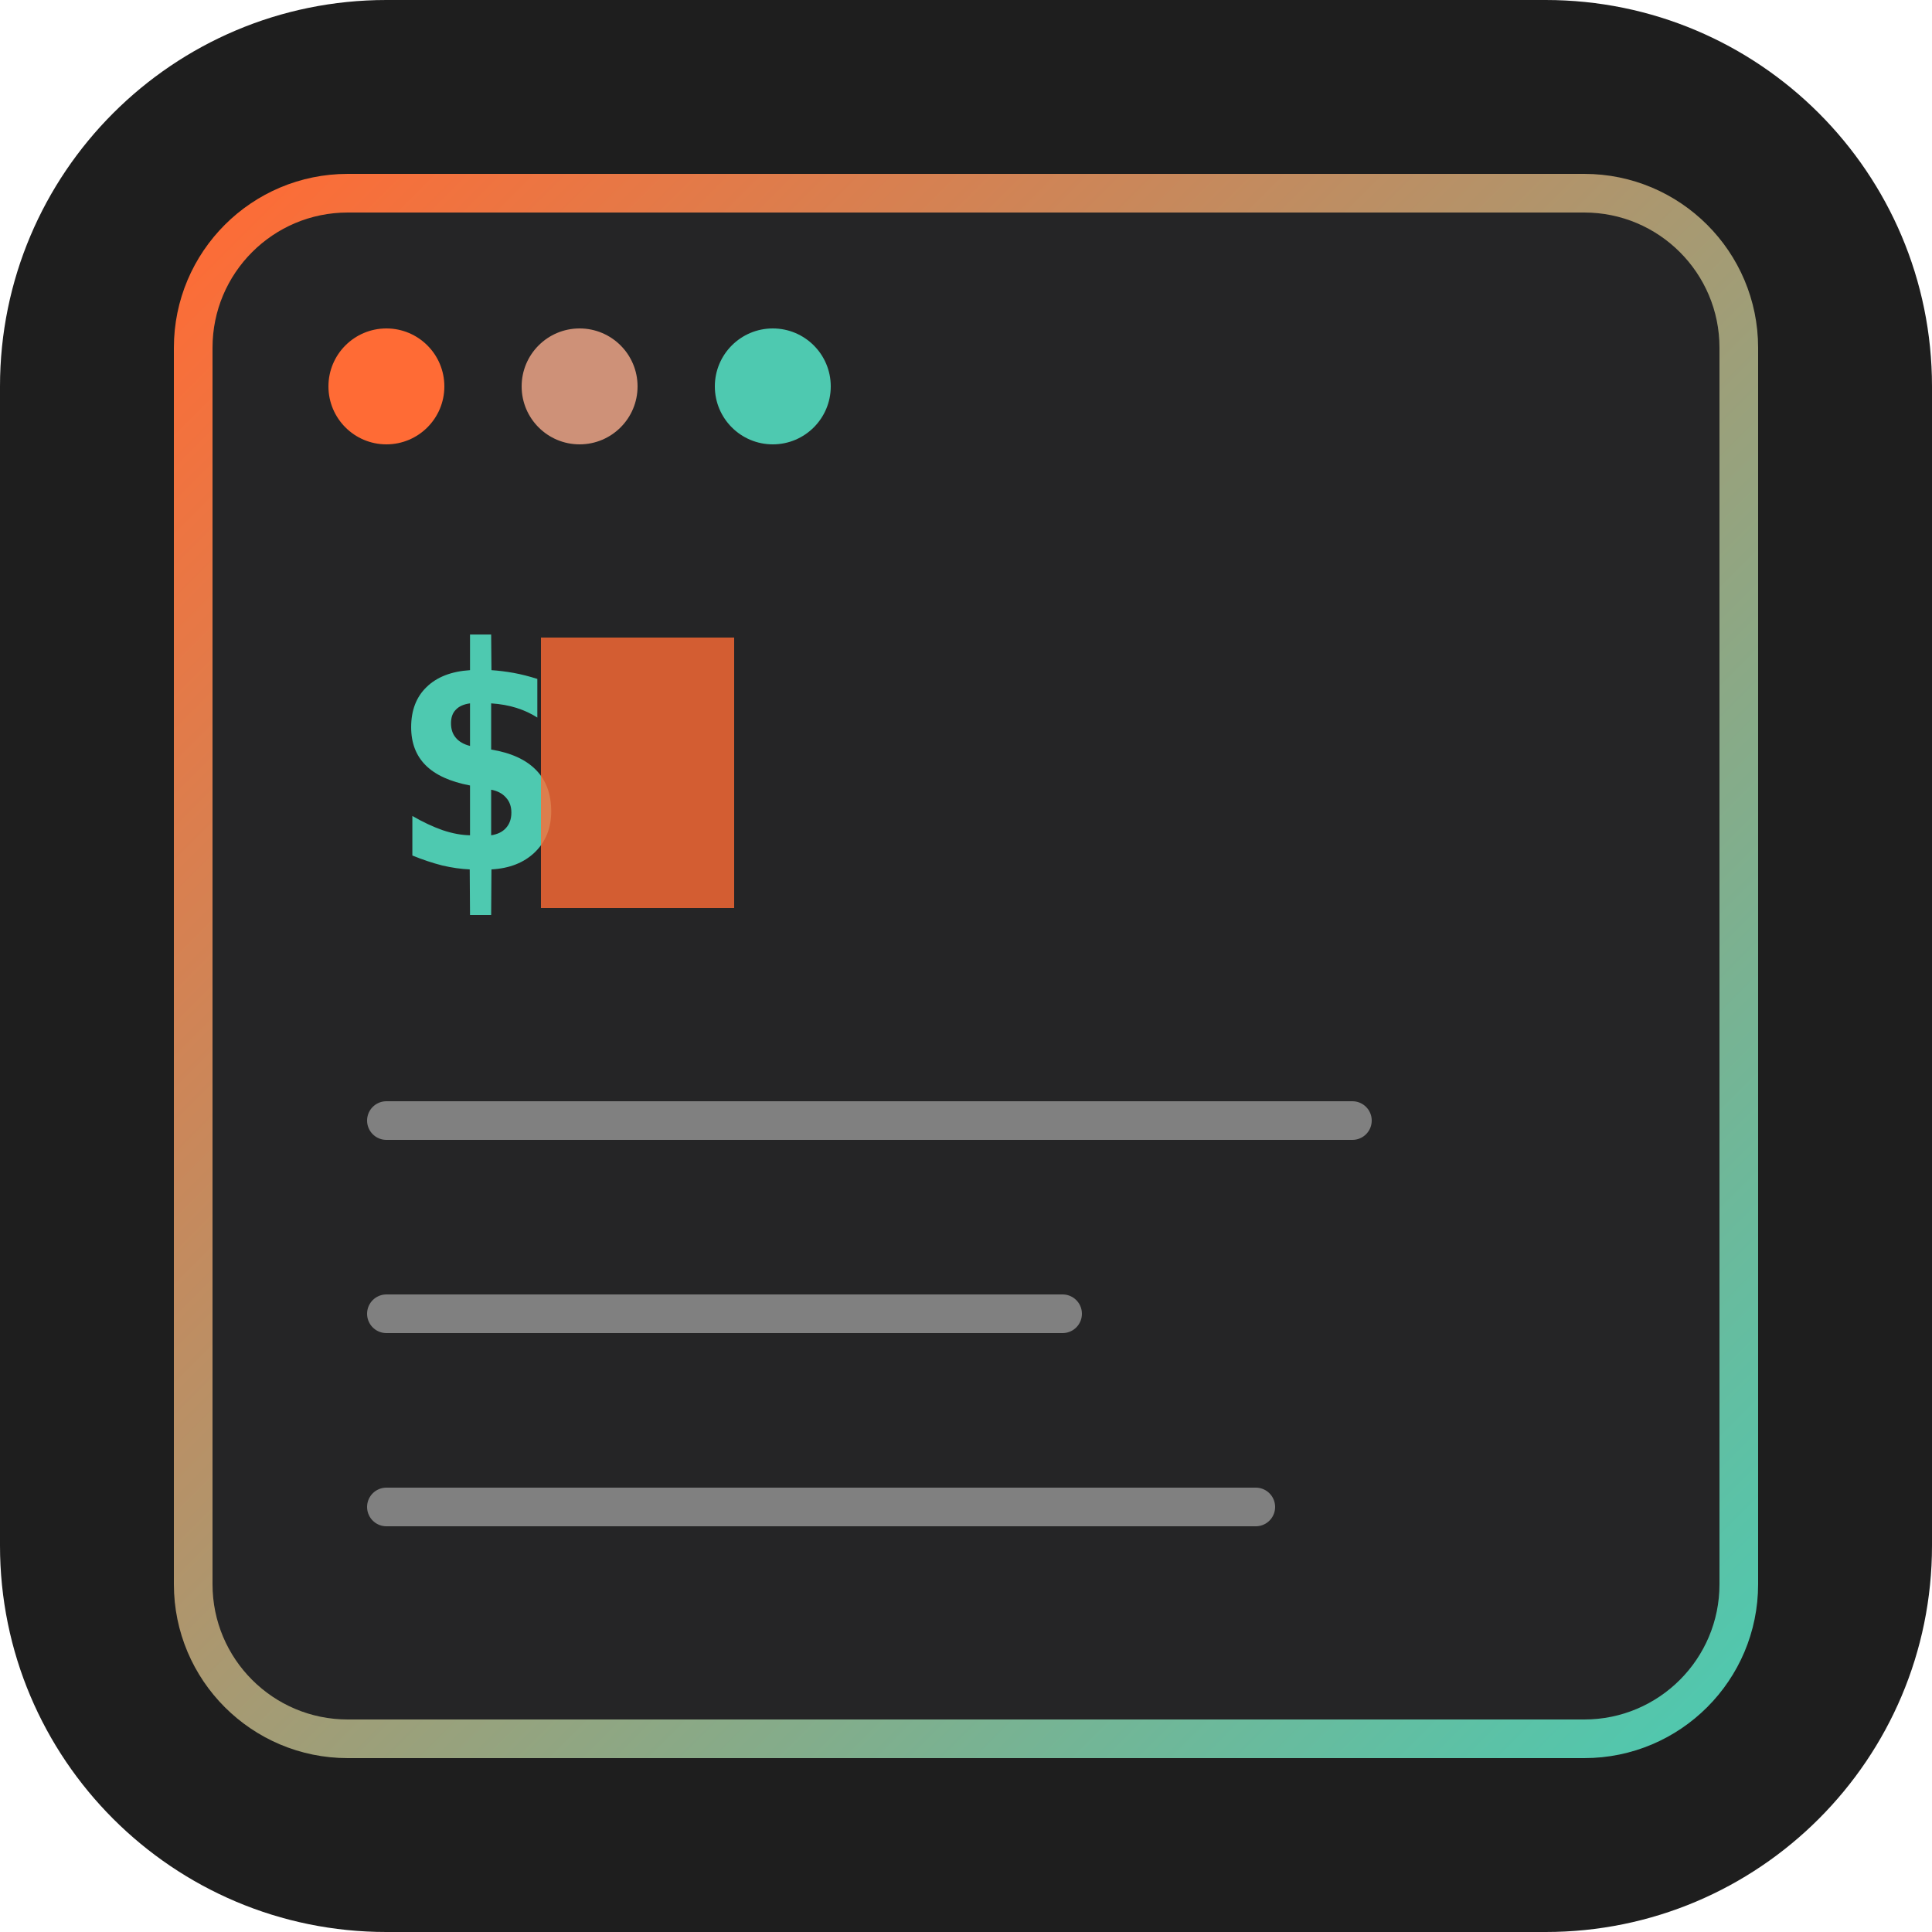
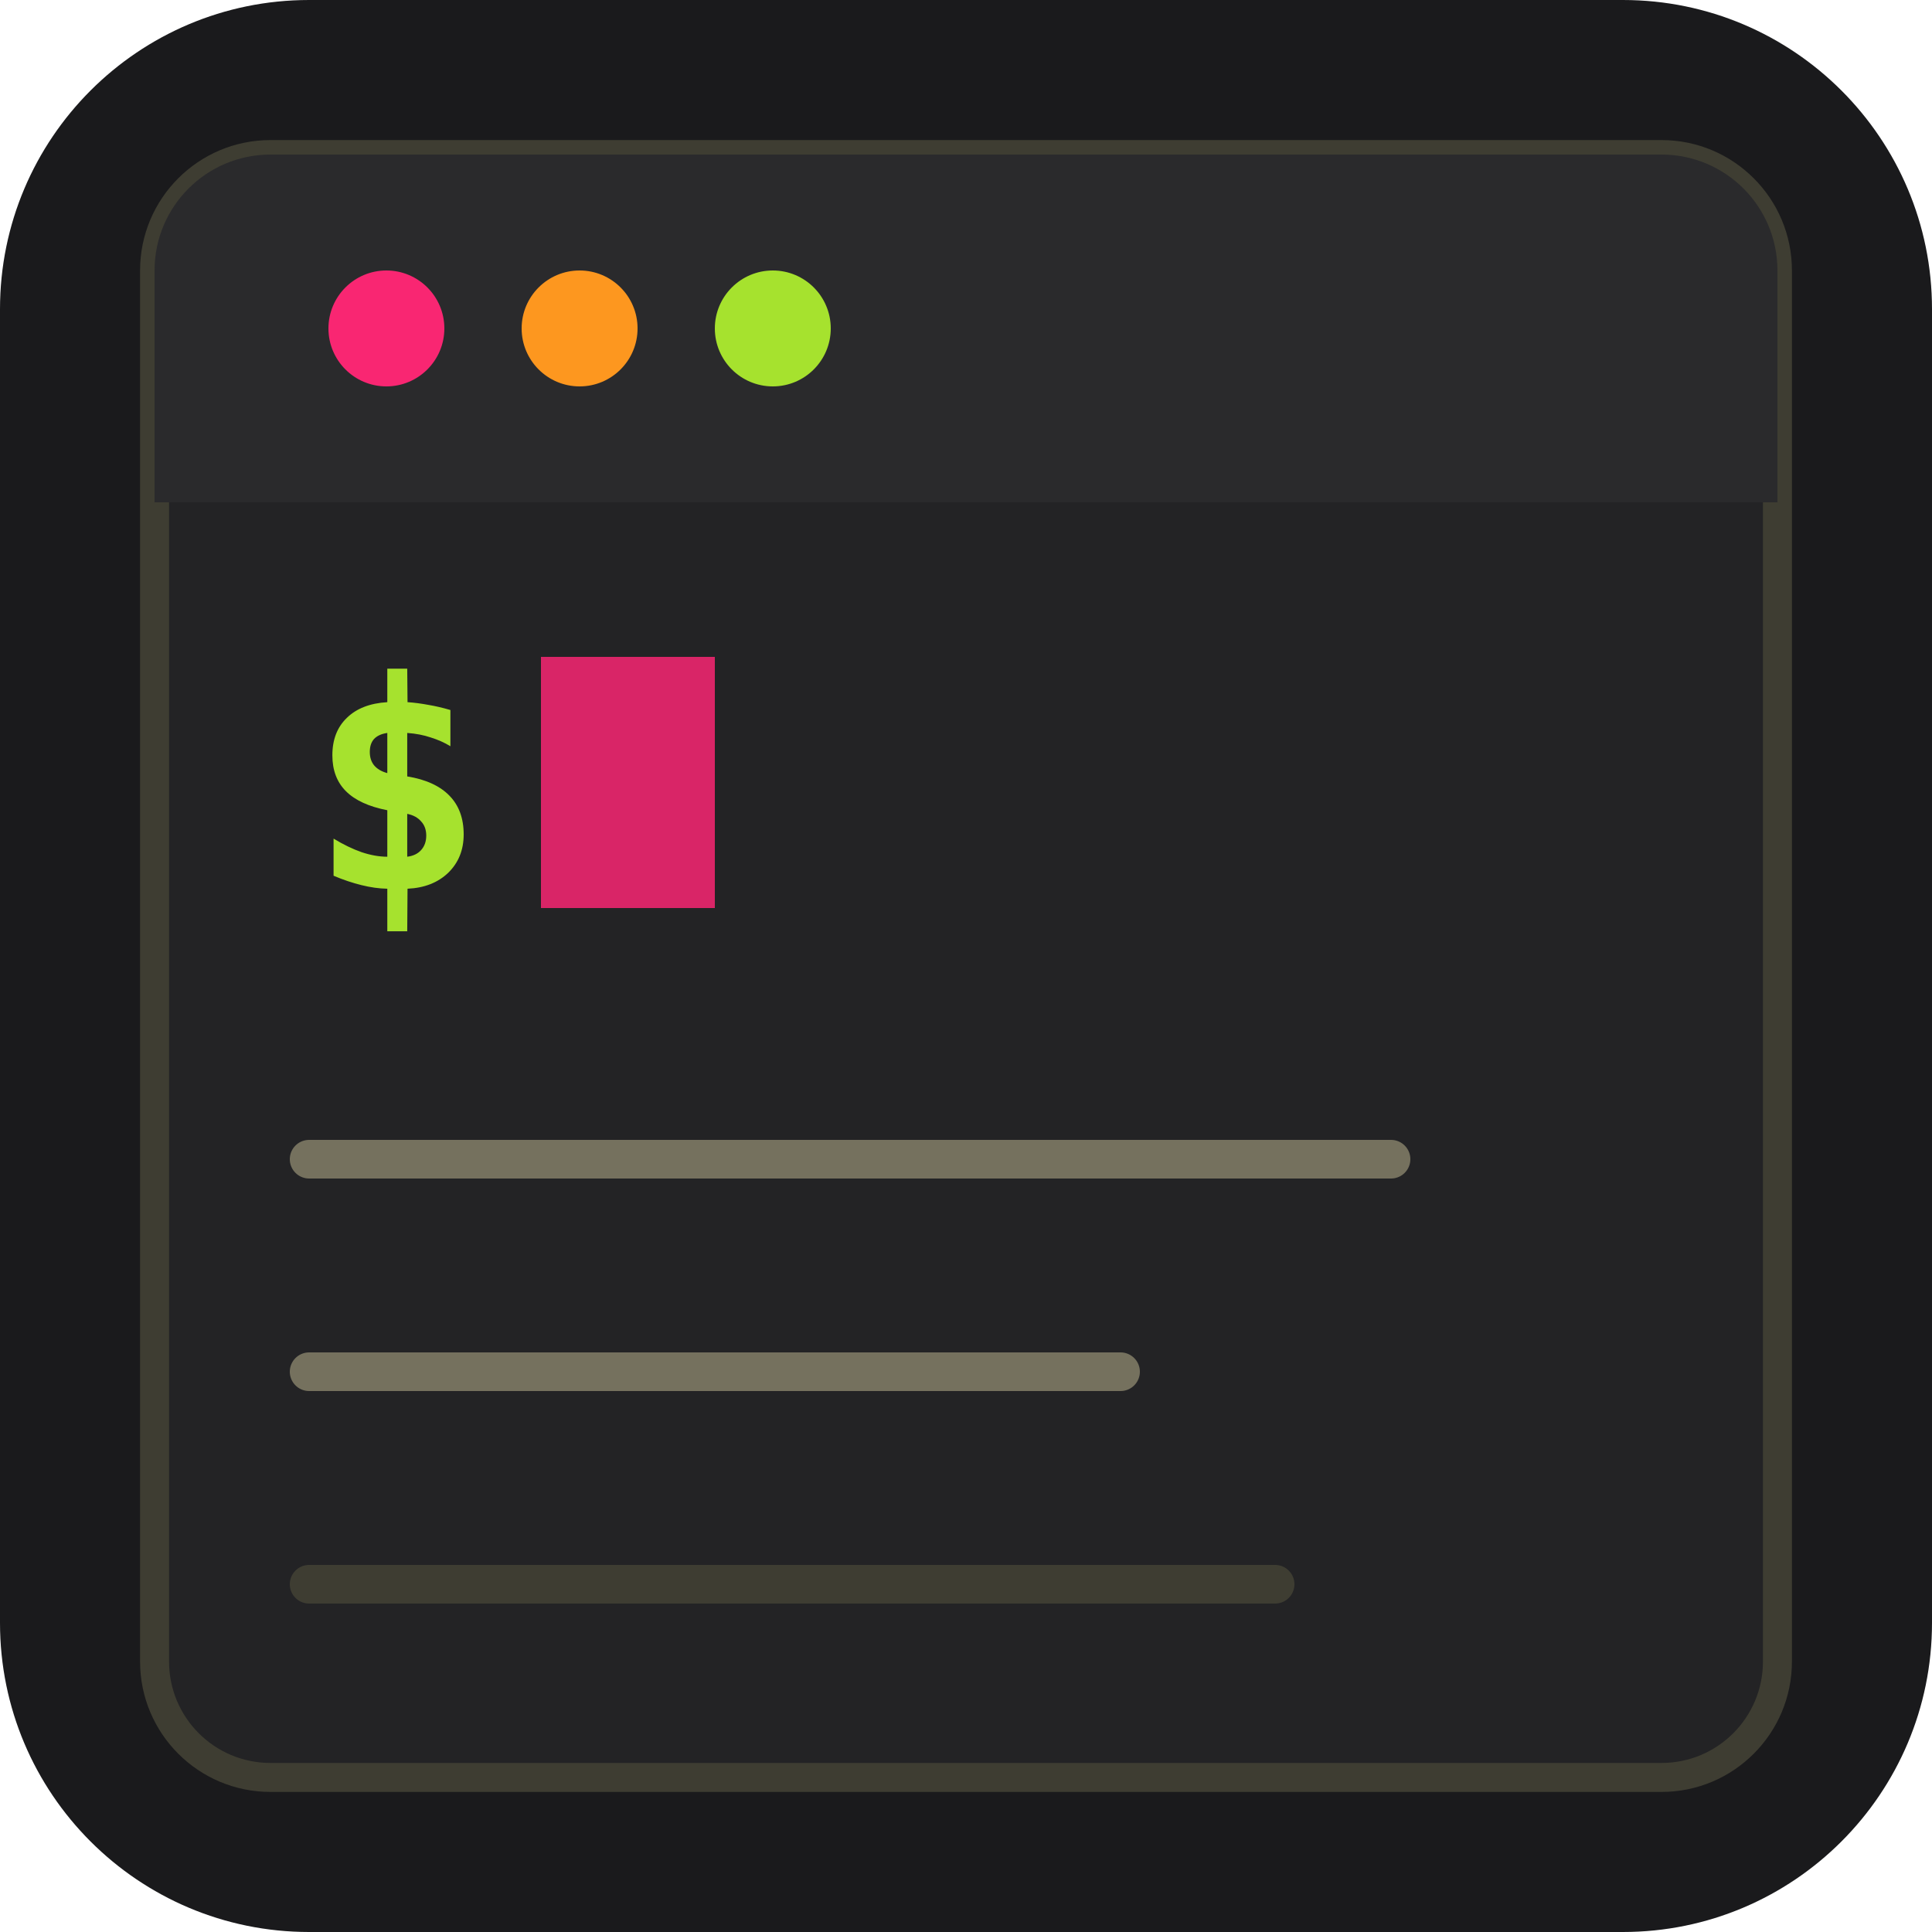
<svg xmlns="http://www.w3.org/2000/svg" viewBox="0 0 100 100">
-   <defs>
-     <linearGradient id="terminalGrad" x1="0%" y1="0%" x2="100%" y2="100%">
-       <stop offset="0%" style="stop-color:#ff6b35;stop-opacity:1" />
-       <stop offset="100%" style="stop-color:#4ec9b0;stop-opacity:1" />
-     </linearGradient>
-   </defs>
-   <rect width="100" height="100" rx="20" fill="#1e1e1e" />
-   <rect x="10" y="10" width="80" height="80" rx="8" fill="#252526" stroke="url(#terminalGrad)" stroke-width="2" />
-   <circle cx="20" cy="20" r="3" fill="#ff6b35" />
-   <circle cx="30" cy="20" r="3" fill="#ce9178" />
-   <circle cx="40" cy="20" r="3" fill="#4ec9b0" />
-   <text x="20" y="45" font-family="monospace" font-size="16" font-weight="bold" fill="#4ec9b0">$</text>
-   <rect x="28" y="33" width="10" height="14" fill="#ff6b35" opacity="0.8" />
-   <line x1="20" y1="58" x2="70" y2="58" stroke="#808080" stroke-width="2" stroke-linecap="round" />
-   <line x1="20" y1="68" x2="55" y2="68" stroke="#808080" stroke-width="2" stroke-linecap="round" />
-   <line x1="20" y1="78" x2="65" y2="78" stroke="#808080" stroke-width="2" stroke-linecap="round" />
+   <rect width="100" height="100" rx="16" fill="#1a1a1c" />
+   <rect x="8" y="8" width="84" height="84" rx="6" fill="#232325" stroke="#3e3d32" stroke-width="1.5" />
+   <rect x="8" y="8" width="84" height="18" rx="6" fill="#2a2a2c" />
+   <rect x="8" y="20" width="84" height="6" fill="#2a2a2c" />
+   <circle cx="20" cy="17" r="3" fill="#f92672" />
+   <circle cx="30" cy="17" r="3" fill="#fd971f" />
+   <circle cx="40" cy="17" r="3" fill="#a6e22e" />
+   <text x="16" y="46" font-family="monospace" font-size="15" font-weight="bold" fill="#a6e22e">$</text>
+   <rect x="28" y="34" width="9" height="13" fill="#f92672" opacity="0.85" />
+   <line x1="16" y1="60" x2="72" y2="60" stroke="#75715e" stroke-width="2" stroke-linecap="round" />
+   <line x1="16" y1="71" x2="58" y2="71" stroke="#75715e" stroke-width="2" stroke-linecap="round" />
+   <line x1="16" y1="82" x2="66" y2="82" stroke="#3e3d32" stroke-width="2" stroke-linecap="round" />
</svg>
